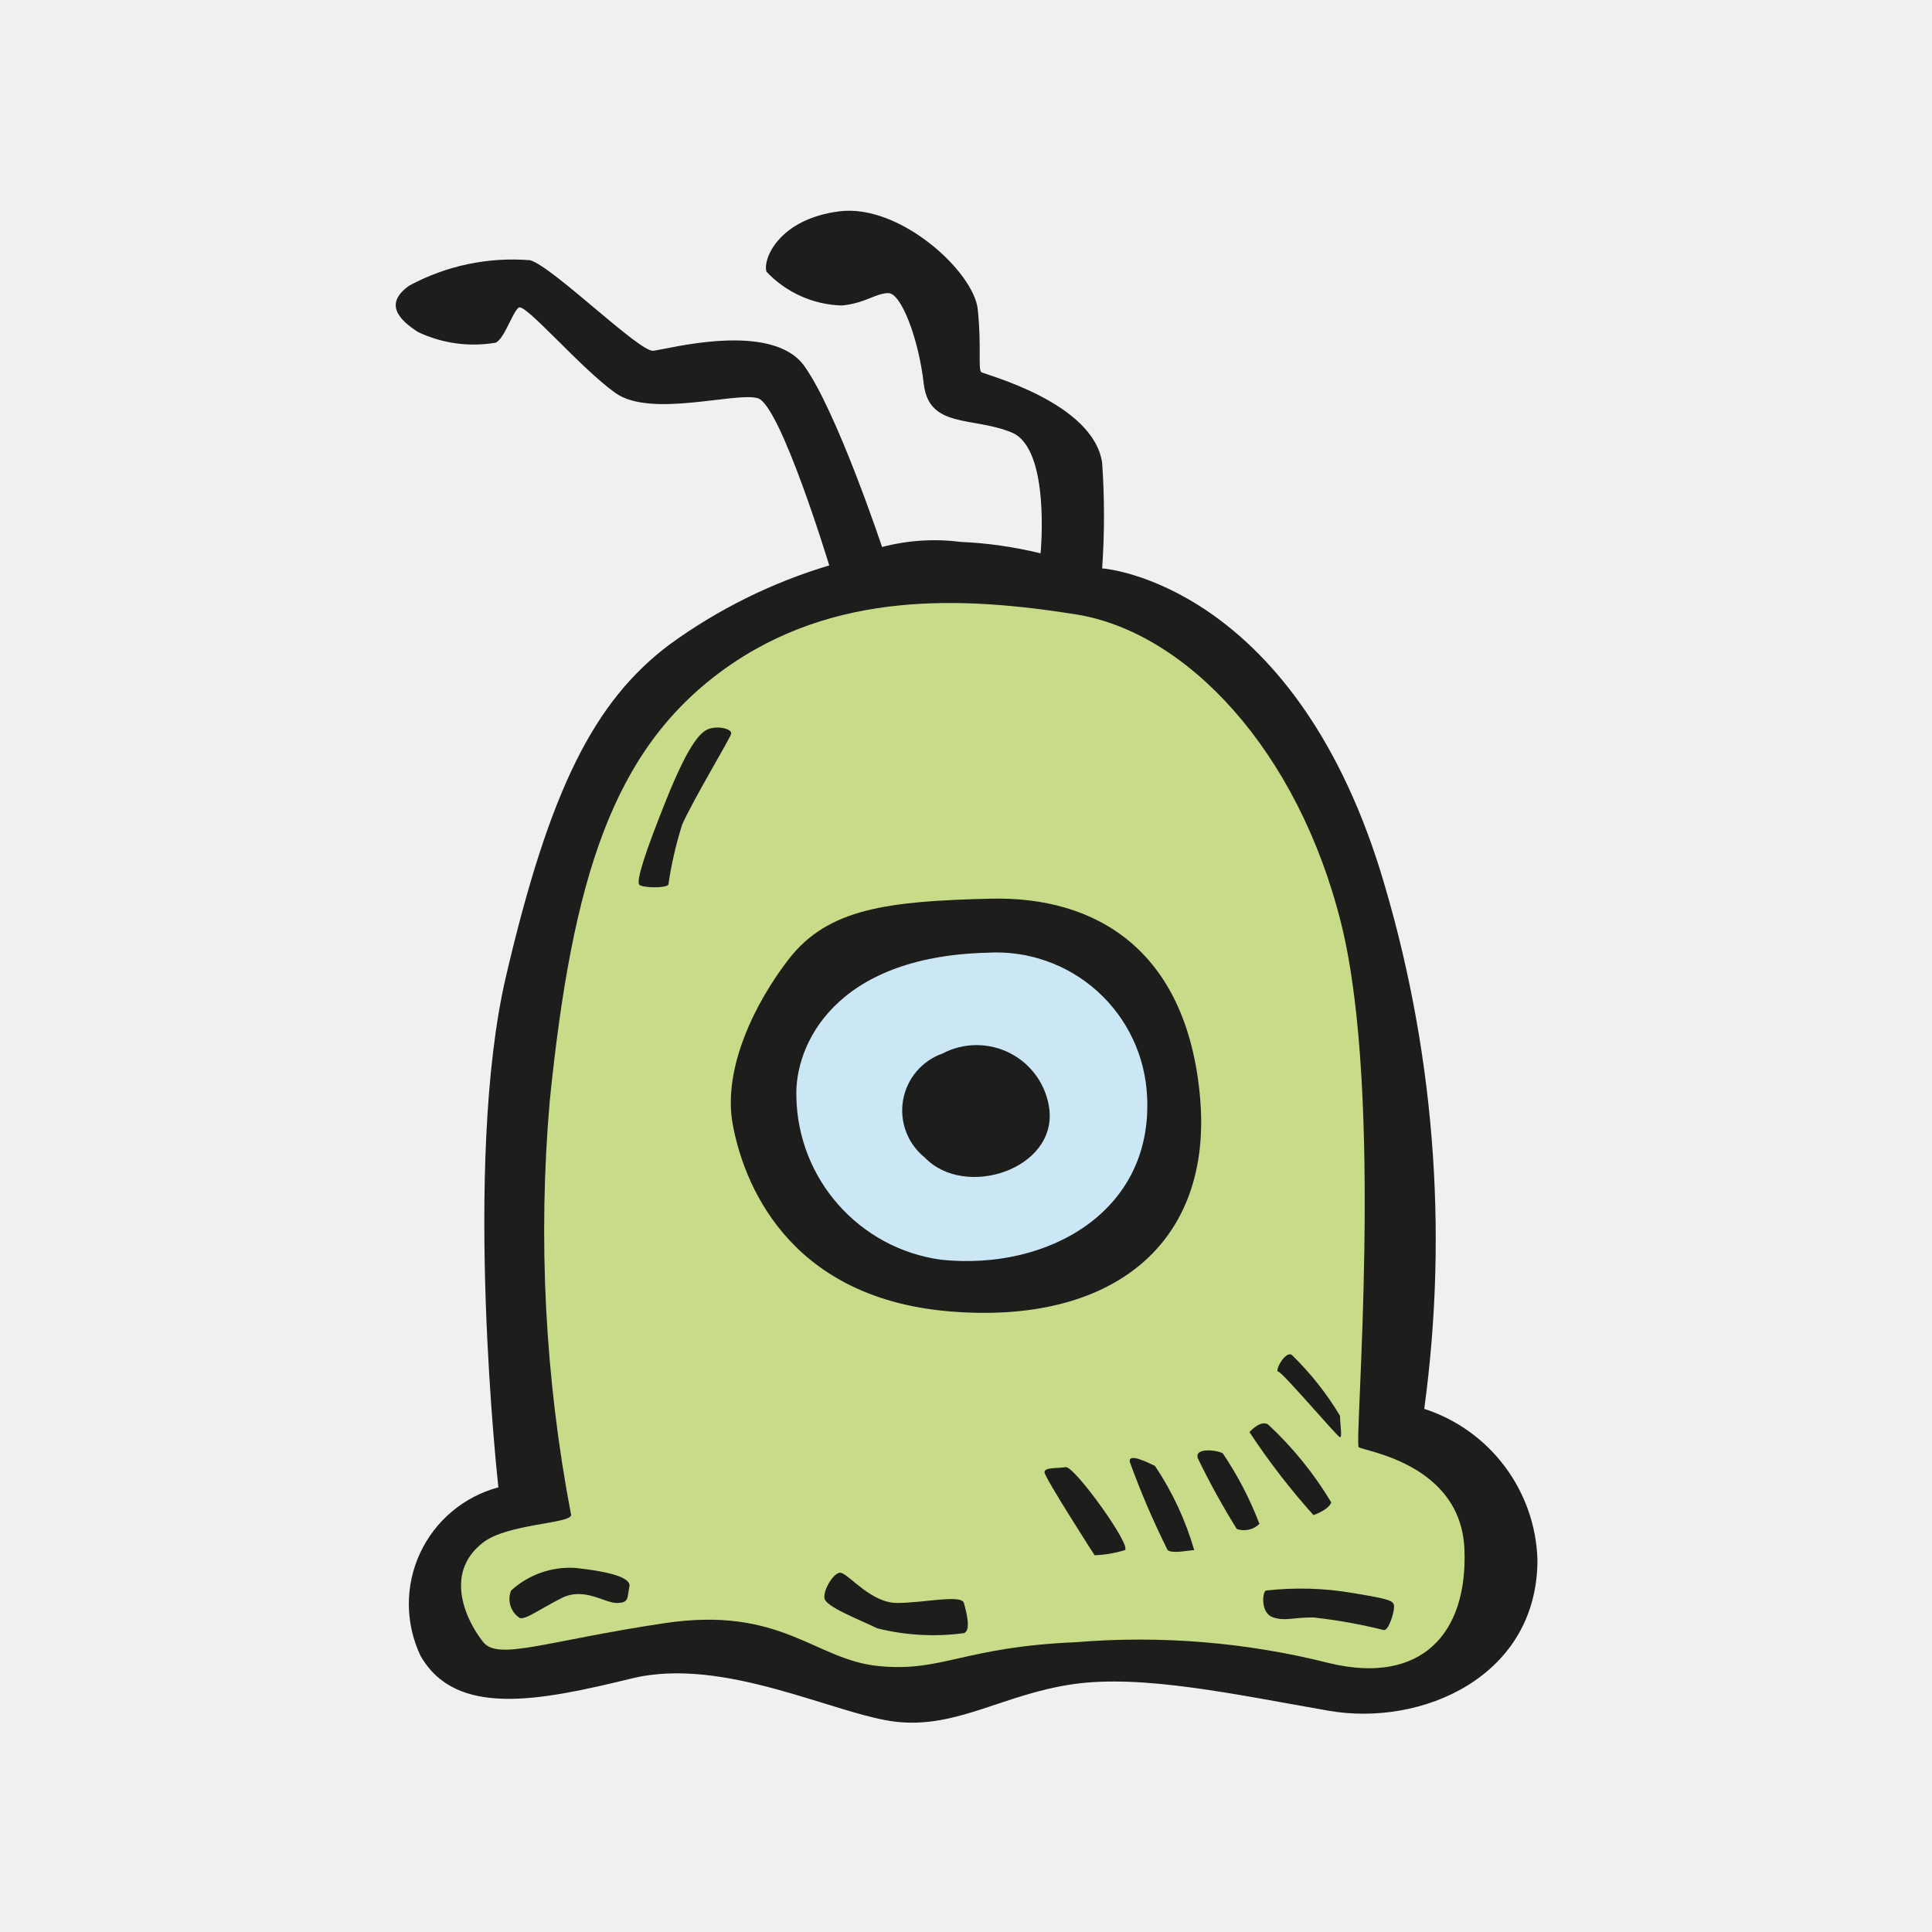
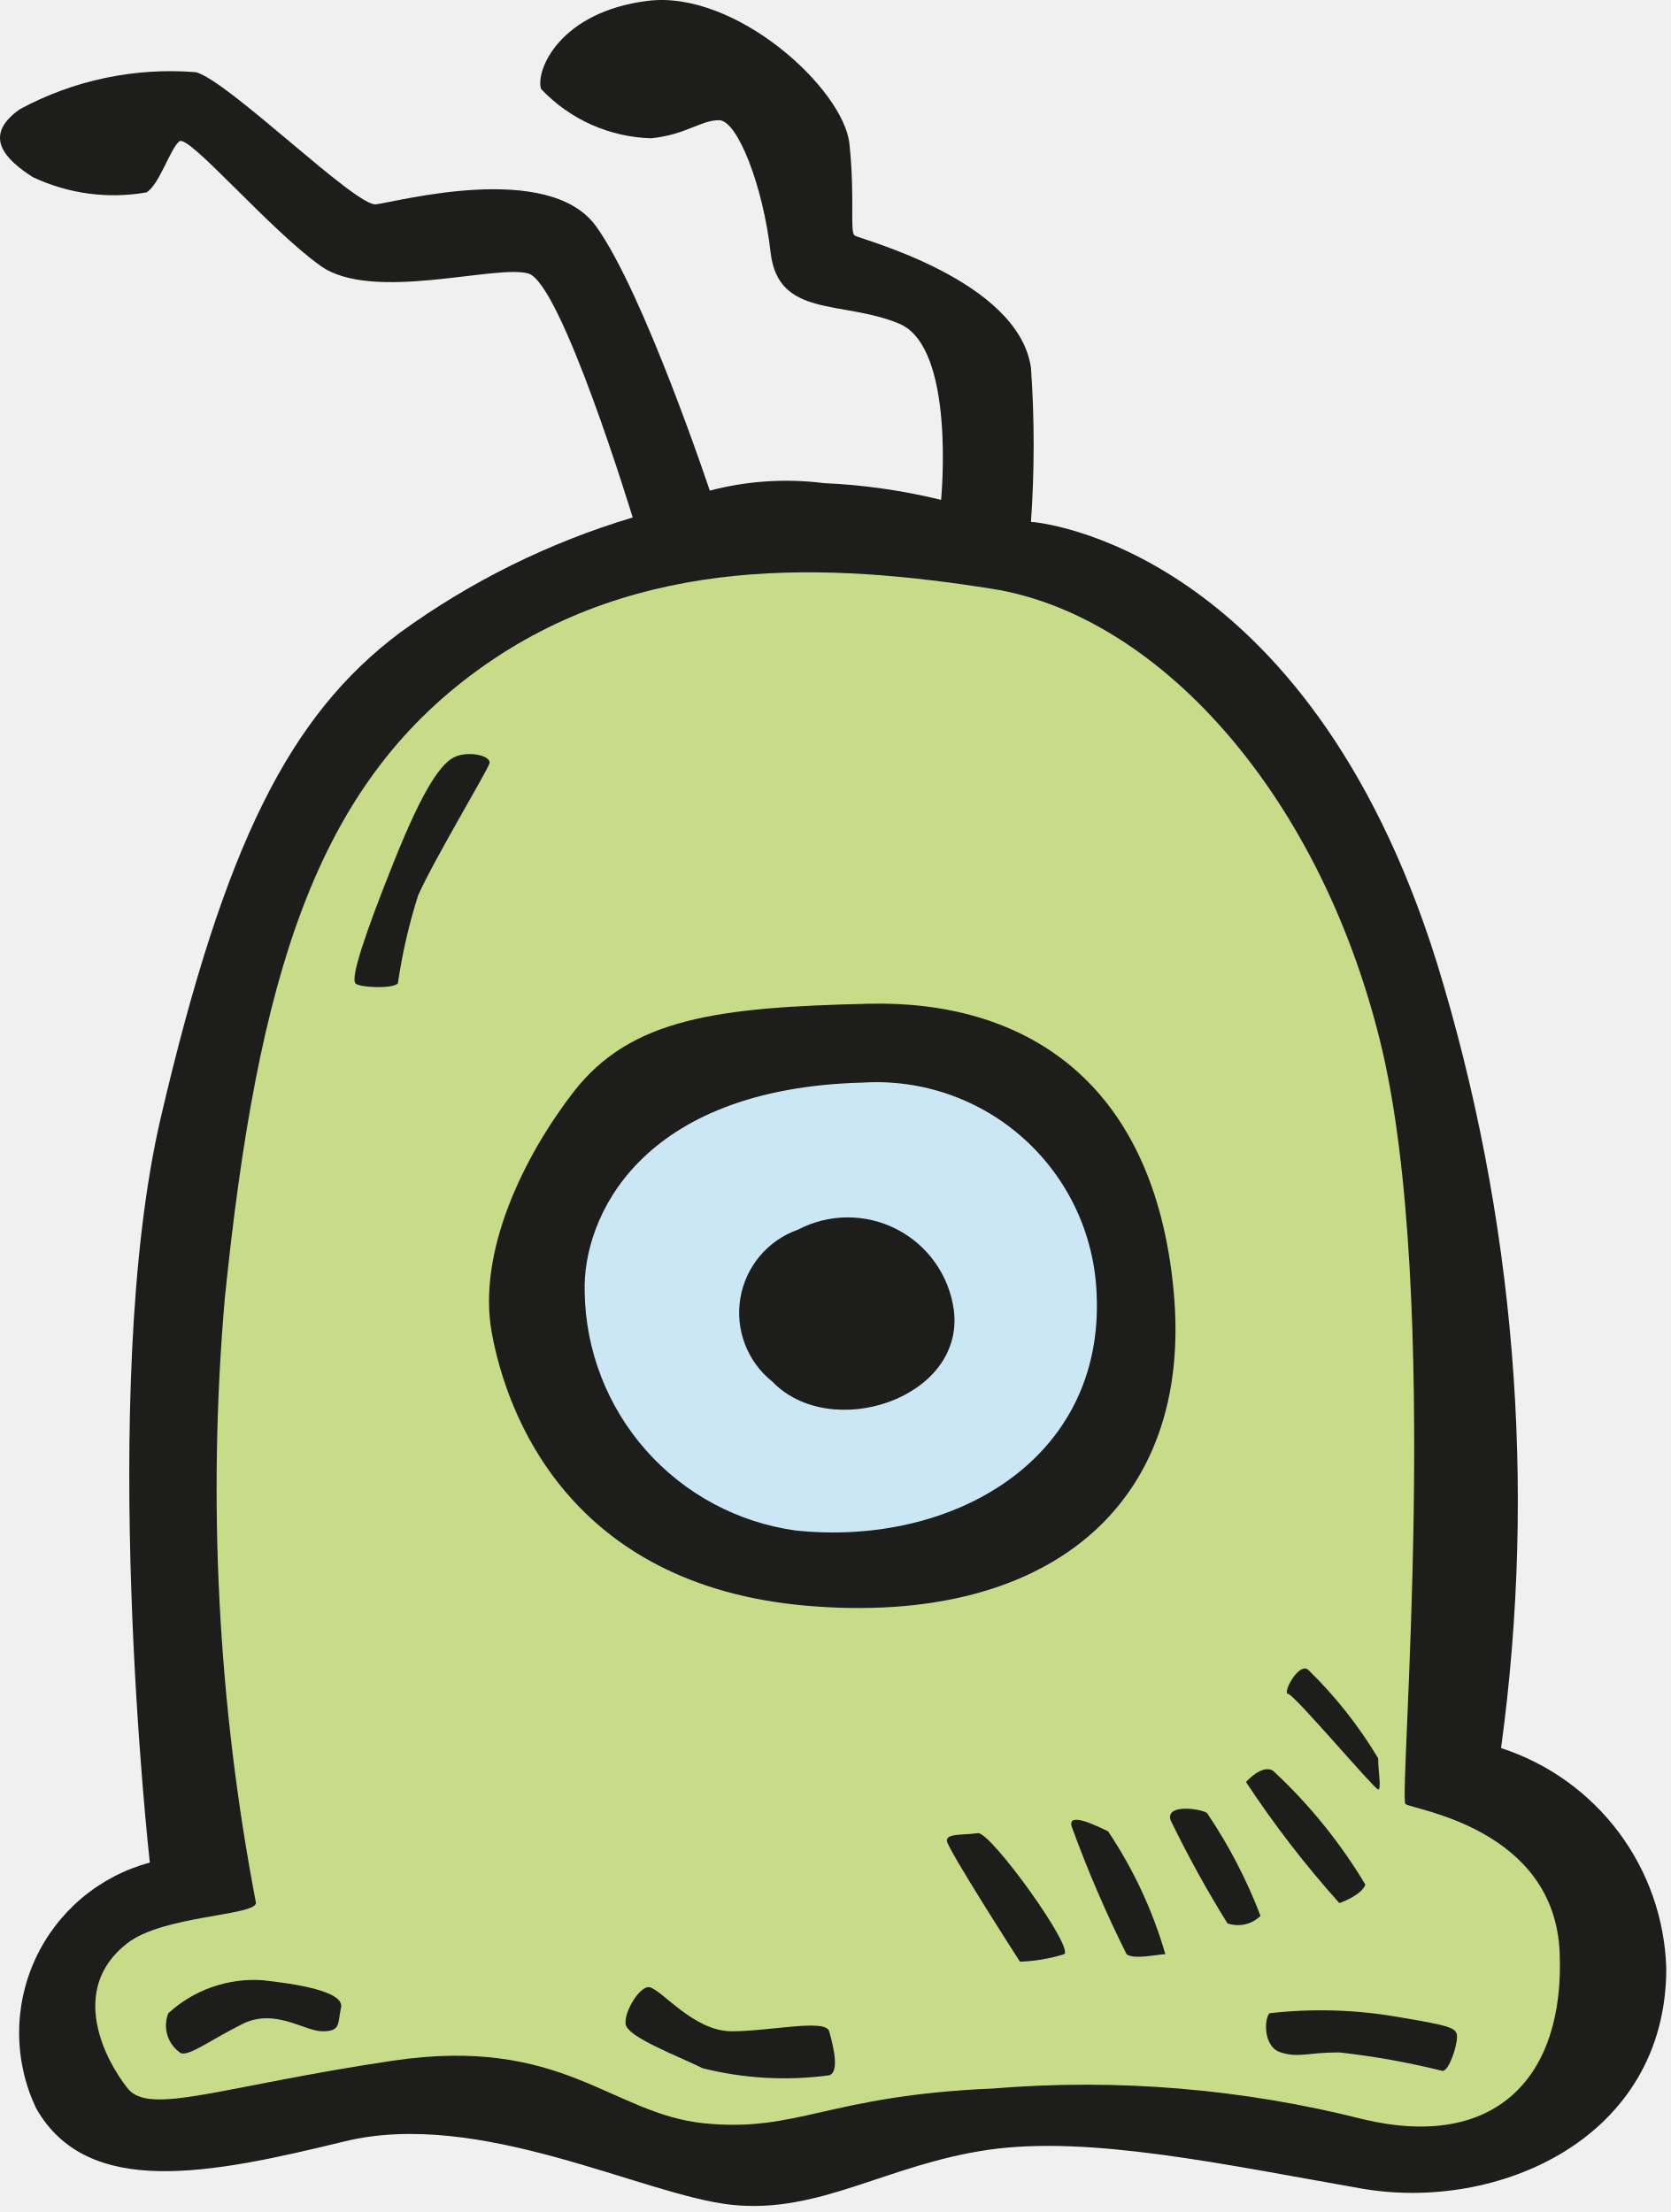
- <svg xmlns="http://www.w3.org/2000/svg" viewBox="0 0 64 64" fill="#000000">
-   <g id="SVGRepo_bgCarrier" stroke-width="0" />
-   <g id="SVGRepo_tracerCarrier" stroke-linecap="round" stroke-linejoin="round" />
-   <g id="SVGRepo_iconCarrier">
-     <path d="m16.51 49.27s-1.2-10.71.25-16.92 2.92-9.12 5.42-11a17.54 17.54 0 0 1 5.29-2.62s-1.62-5.33-2.37-5.54-3.54.66-4.71-.17-3-3-3.21-2.83-.46 1-.75 1.16a4.3 4.3 0 0 1 -2.58-.35c-.59-.38-1.17-.92-.29-1.54a7.2 7.2 0 0 1 4-.84c.75.21 3.62 3.05 4.08 3s3.92-1 5 .5 2.58 6 2.58 6a6.82 6.82 0 0 1 2.59-.17 13.71 13.71 0 0 1 2.66.38s.34-3.46-.95-4-2.75-.12-2.92-1.62-.75-3-1.17-3-.75.33-1.54.41a3.57 3.57 0 0 1 -2.5-1.12c-.13-.42.42-1.75 2.42-2s4.45 2 4.58 3.25 0 2 .12 2.08 3.71 1 4 3a25.15 25.15 0 0 1 0 3.5c.13 0 6.25.54 9.21 10a41.54 41.54 0 0 1 1.46 17.84 5.43 5.43 0 0 1 3.75 5c0 3.87-3.83 5.54-6.92 5s-6.16-1.21-8.46-.88-3.83 1.46-5.83 1.25-5.72-2.19-8.79-1.44-5.83 1.3-7-.75a4 4 0 0 1 2.58-5.58z" fill="#1d1d1b" />
-     <path d="m16 51.1c.81-.63 2.88-.62 2.92-.91a50.07 50.07 0 0 1 -.71-13.71c.75-7.38 2.08-11.63 5.75-14.29s8-2.42 11.67-1.84 7.37 4.5 8.8 10.25.42 17.21.58 17.34 3.38.54 3.5 3.37-1.45 4.5-4.45 3.79a25.69 25.69 0 0 0 -8.42-.7c-3.75.16-4.42 1-6.54.79s-3.21-2-7.09-1.42-5.5 1.25-6 .63-1.37-2.25-.01-3.3z" fill="#c8db89" />
-     <g fill="#1d1d1b">
-       <path d="m16.93 52.69a2.88 2.88 0 0 1 2.13-.75c.75.08 1.87.25 1.79.62s0 .54-.42.54-1.08-.54-1.83-.16-1.17.71-1.38.66a.75.75 0 0 1 -.29-.91z" />
-       <path d="m27.85 52.1c.29.06 1 1 1.87 1s2.13-.29 2.21 0 .25.92 0 1a7.63 7.63 0 0 1 -2.87-.16c-.59-.29-1.71-.71-1.75-1s.33-.88.54-.84z" />
-       <path d="m41.93 52.69a10.2 10.2 0 0 1 2.88.08c1.25.21 1.37.25 1.37.46s-.18.77-.33.77a17.81 17.81 0 0 0 -2.34-.42c-.75 0-.91.13-1.33 0s-.37-.81-.25-.89z" />
-       <path d="m35.31 48.6c.31 0 2.2 2.63 1.95 2.75a3.84 3.84 0 0 1 -1 .17s-1.66-2.58-1.66-2.75.4-.12.71-.17z" />
-       <path d="m37.43 48.44c-.08-.33.58 0 .83.12a10 10 0 0 1 1.3 2.79c-.17 0-.71.13-.88 0a27.42 27.42 0 0 1 -1.25-2.91z" />
-       <path d="m39.68 48.31c-.13-.4.75-.25.83-.16a11.46 11.46 0 0 1 1.21 2.33.73.73 0 0 1 -.75.17 25.6 25.6 0 0 1 -1.29-2.34z" />
-       <path d="m41.39 47.44s.37-.42.62-.25a11.79 11.79 0 0 1 2.09 2.58c-.09.25-.59.42-.59.42a23.31 23.31 0 0 1 -2.12-2.75z" />
-       <path d="m42.35 45.44c-.15 0 .25-.75.46-.54a9.94 9.94 0 0 1 1.58 2c0 .3.08.71 0 .71s-1.88-2.13-2.04-2.17z" />
-       <path d="m21.18 29.31c-.12-.12.21-1.12.88-2.79s1.08-2.25 1.41-2.37.79 0 .75.16-1.25 2.17-1.62 3a12.58 12.58 0 0 0 -.46 2c-.14.13-.88.09-.96 0z" />
-       <path d="m26.13 31.77c1.3-1.67 3.25-1.92 6.7-2s6.47 1.67 6.92 6.54-2.88 7.59-8.31 7.13-6.84-4.38-7.17-6.21.73-4 1.86-5.46z" />
-     </g>
-     <path d="m32.7 31.56a5 5 0 0 1 5.3 4.79c.18 3.8-3.3 5.75-6.83 5.38a5.55 5.55 0 0 1 -4.79-5.42c-.05-1.66 1.23-4.62 6.32-4.75z" fill="#cbe7f5" />
-     <path d="m31.22 34.9a2.43 2.43 0 0 1 3.54 1.83c.25 2-2.79 3-4.12 1.62a2 2 0 0 1 .58-3.45z" fill="#1d1d1b" />
+ <svg xmlns="http://www.w3.org/2000/svg" width="256" height="339" viewBox="0 0 256 339" fill="none">
+   <g clip-path="url(#clip0_197_828)">
+     <path d="M22.954 285.452C22.954 285.452 14.854 213.16 24.642 171.242C34.429 129.325 44.352 109.682 61.227 96.992C72.045 89.122 84.118 83.142 96.934 79.307C96.934 79.307 85.999 43.33 80.937 41.912C75.874 40.495 57.042 46.367 49.144 40.765C41.247 35.162 28.894 20.515 27.477 21.662C26.059 22.81 24.372 28.412 22.414 29.492C16.505 30.523 10.421 29.698 4.999 27.13C1.017 24.565 -2.898 20.92 3.042 16.735C11.305 12.276 20.683 10.307 30.042 11.065C35.104 12.482 54.477 31.652 57.582 31.315C60.687 30.977 84.042 24.565 91.332 34.69C98.622 44.815 108.747 75.19 108.747 75.19C114.447 73.692 120.382 73.302 126.229 74.042C132.284 74.307 138.298 75.166 144.184 76.607C144.184 76.607 146.479 53.252 137.772 49.607C129.064 45.962 119.209 48.797 118.062 38.672C116.914 28.547 112.999 18.422 110.164 18.422C107.329 18.422 105.102 20.65 99.769 21.19C96.597 21.103 93.474 20.39 90.578 19.093C87.682 17.795 85.071 15.939 82.894 13.63C82.017 10.795 85.729 1.817 99.229 0.13C112.729 -1.558 129.267 13.63 130.144 22.067C131.022 30.505 130.144 35.567 130.954 36.107C131.764 36.647 155.997 42.857 157.954 56.357C158.503 64.223 158.503 72.117 157.954 79.982C158.832 79.982 200.142 83.627 220.122 147.482C232.119 186.429 235.482 227.523 229.977 267.902C237.159 270.235 243.445 274.729 247.976 280.77C252.506 286.811 255.061 294.104 255.289 301.652C255.289 327.775 229.437 339.047 208.579 335.402C187.722 331.757 166.999 327.235 151.474 329.462C135.949 331.69 125.622 339.317 112.122 337.9C98.622 336.482 73.512 323.117 52.789 328.18C32.067 333.242 13.437 336.955 5.539 323.117C3.841 319.54 2.95 315.634 2.93 311.674C2.909 307.714 3.76 303.799 5.422 300.204C7.084 296.61 9.516 293.426 12.546 290.876C15.575 288.327 19.129 286.475 22.954 285.452Z" fill="#1D1D1B" />
+     <path d="M19.512 297.803C24.979 293.551 38.952 293.618 39.222 291.661C33.383 261.18 31.77 230.039 34.429 199.118C39.492 149.303 48.469 120.616 73.242 102.661C98.014 84.706 127.242 86.326 152.014 90.241C176.787 94.156 201.762 120.616 211.414 159.428C221.067 198.241 214.249 275.596 215.329 276.473C216.409 277.351 238.144 280.118 238.954 299.221C239.764 318.323 229.167 329.596 208.917 324.803C190.363 320.102 171.158 318.506 152.082 320.078C126.769 321.158 122.247 326.828 107.937 325.411C93.627 323.993 86.269 311.911 60.079 315.826C33.889 319.741 22.954 324.263 19.579 320.078C16.204 315.893 10.332 304.891 19.512 297.803Z" fill="#C8DB89" />
+     <path d="M25.789 308.536C27.721 306.767 29.99 305.407 32.461 304.537C34.932 303.667 37.553 303.305 40.167 303.474C45.229 304.014 52.789 305.161 52.249 307.659C51.709 310.156 52.249 311.304 49.414 311.304C46.579 311.304 42.124 307.659 37.062 310.224C31.999 312.789 29.164 315.016 27.747 314.679C26.758 314.042 26.021 313.08 25.664 311.959C25.307 310.838 25.351 309.628 25.789 308.536Z" fill="#1D1D1B" />
+     <path d="M99.499 304.552C101.457 304.957 106.249 311.302 112.122 311.302C117.994 311.302 126.499 309.345 127.039 311.302C127.579 313.26 128.727 317.512 127.039 318.052C120.572 318.923 113.997 318.556 107.667 316.972C103.684 315.015 96.124 312.18 95.854 310.222C95.584 308.265 98.082 304.282 99.499 304.552Z" fill="#1D1D1B" />
+     <path d="M194.539 308.536C201.012 307.796 207.557 307.977 213.979 309.076C222.417 310.494 223.227 310.764 223.227 312.181C223.227 313.599 222.012 317.379 220.999 317.379C215.803 316.083 210.526 315.136 205.204 314.544C200.142 314.544 199.062 315.421 196.227 314.544C193.392 313.666 193.729 309.076 194.539 308.536Z" fill="#1D1D1B" />
+     <path d="M149.854 280.93C151.947 280.93 164.704 298.682 163.017 299.492C160.827 300.171 158.557 300.557 156.267 300.64C156.267 300.64 145.062 283.225 145.062 282.077C145.062 280.93 147.762 281.267 149.854 280.93Z" fill="#1D1D1B" />
+     <path d="M164.164 279.849C163.624 277.622 168.079 279.849 169.767 280.659C173.646 286.446 176.606 292.799 178.542 299.492C177.394 299.492 173.749 300.369 172.602 299.492C169.413 293.112 166.596 286.554 164.164 279.849Z" fill="#1D1D1B" />
+     <path d="M179.352 278.972C178.474 276.272 184.414 277.284 184.954 277.892C188.27 282.804 191.011 288.081 193.122 293.619C192.468 294.263 191.648 294.711 190.754 294.914C189.86 295.116 188.926 295.066 188.059 294.767C184.884 289.657 181.978 284.385 179.352 278.972Z" fill="#1D1D1B" />
+     <path d="M190.895 273.098C190.895 273.098 193.392 270.263 195.08 271.41C200.58 276.521 205.33 282.384 209.187 288.825C208.58 290.513 205.205 291.66 205.205 291.66C199.98 285.837 195.196 279.632 190.895 273.098Z" fill="#1D1D1B" />
+     <path d="M197.374 259.599C196.362 259.599 199.062 254.536 200.479 255.954C204.599 259.977 208.183 264.515 211.144 269.454C211.144 271.479 211.684 274.246 211.144 274.246C210.604 274.246 198.454 259.869 197.374 259.599Z" fill="#1D1D1B" />
+     <path d="M54.476 150.722C53.666 149.912 55.894 143.162 60.416 131.889C64.939 120.617 67.706 116.702 69.934 115.892C72.161 115.082 75.266 115.892 74.996 116.972C74.726 118.052 66.559 131.619 64.061 137.222C62.66 141.629 61.622 146.145 60.956 150.722C60.011 151.599 55.016 151.329 54.476 150.722Z" fill="#1D1D1B" />
+     <path d="M87.889 167.326C96.664 156.054 109.826 154.366 133.114 153.826C156.401 153.286 176.786 165.099 179.824 197.971C182.861 230.844 160.384 249.204 123.731 246.099C87.079 242.994 77.561 216.534 75.334 204.181C73.106 191.829 80.261 177.181 87.889 167.326Z" fill="#1D1D1B" />
+     <path d="M132.237 165.91C136.719 165.637 141.211 166.261 145.45 167.746C149.688 169.231 153.587 171.547 156.919 174.559C160.25 177.57 162.948 181.216 164.853 185.282C166.757 189.349 167.831 193.755 168.012 198.243C169.227 223.893 145.737 237.055 121.909 234.558C113.036 233.332 104.896 228.968 98.965 222.256C93.033 215.544 89.702 206.929 89.577 197.973C89.239 186.768 97.879 166.788 132.237 165.91Z" fill="#CBE7F5" />
+     <path d="M122.247 188.456C124.584 187.227 127.184 186.58 129.824 186.57C132.465 186.561 135.069 187.189 137.415 188.402C139.761 189.615 141.779 191.376 143.299 193.536C144.818 195.696 145.793 198.191 146.142 200.809C147.829 214.309 127.309 221.059 118.332 211.744C116.447 210.242 114.999 208.264 114.137 206.013C113.275 203.763 113.031 201.323 113.431 198.947C113.83 196.571 114.859 194.345 116.409 192.5C117.959 190.655 119.975 189.259 122.247 188.456Z" fill="#1D1D1B" />
  </g>
+   <defs>
+     <clipPath id="clip0_197_828">
+       <rect width="255.289" height="338.074" fill="white" />
+     </clipPath>
+   </defs>
</svg>
